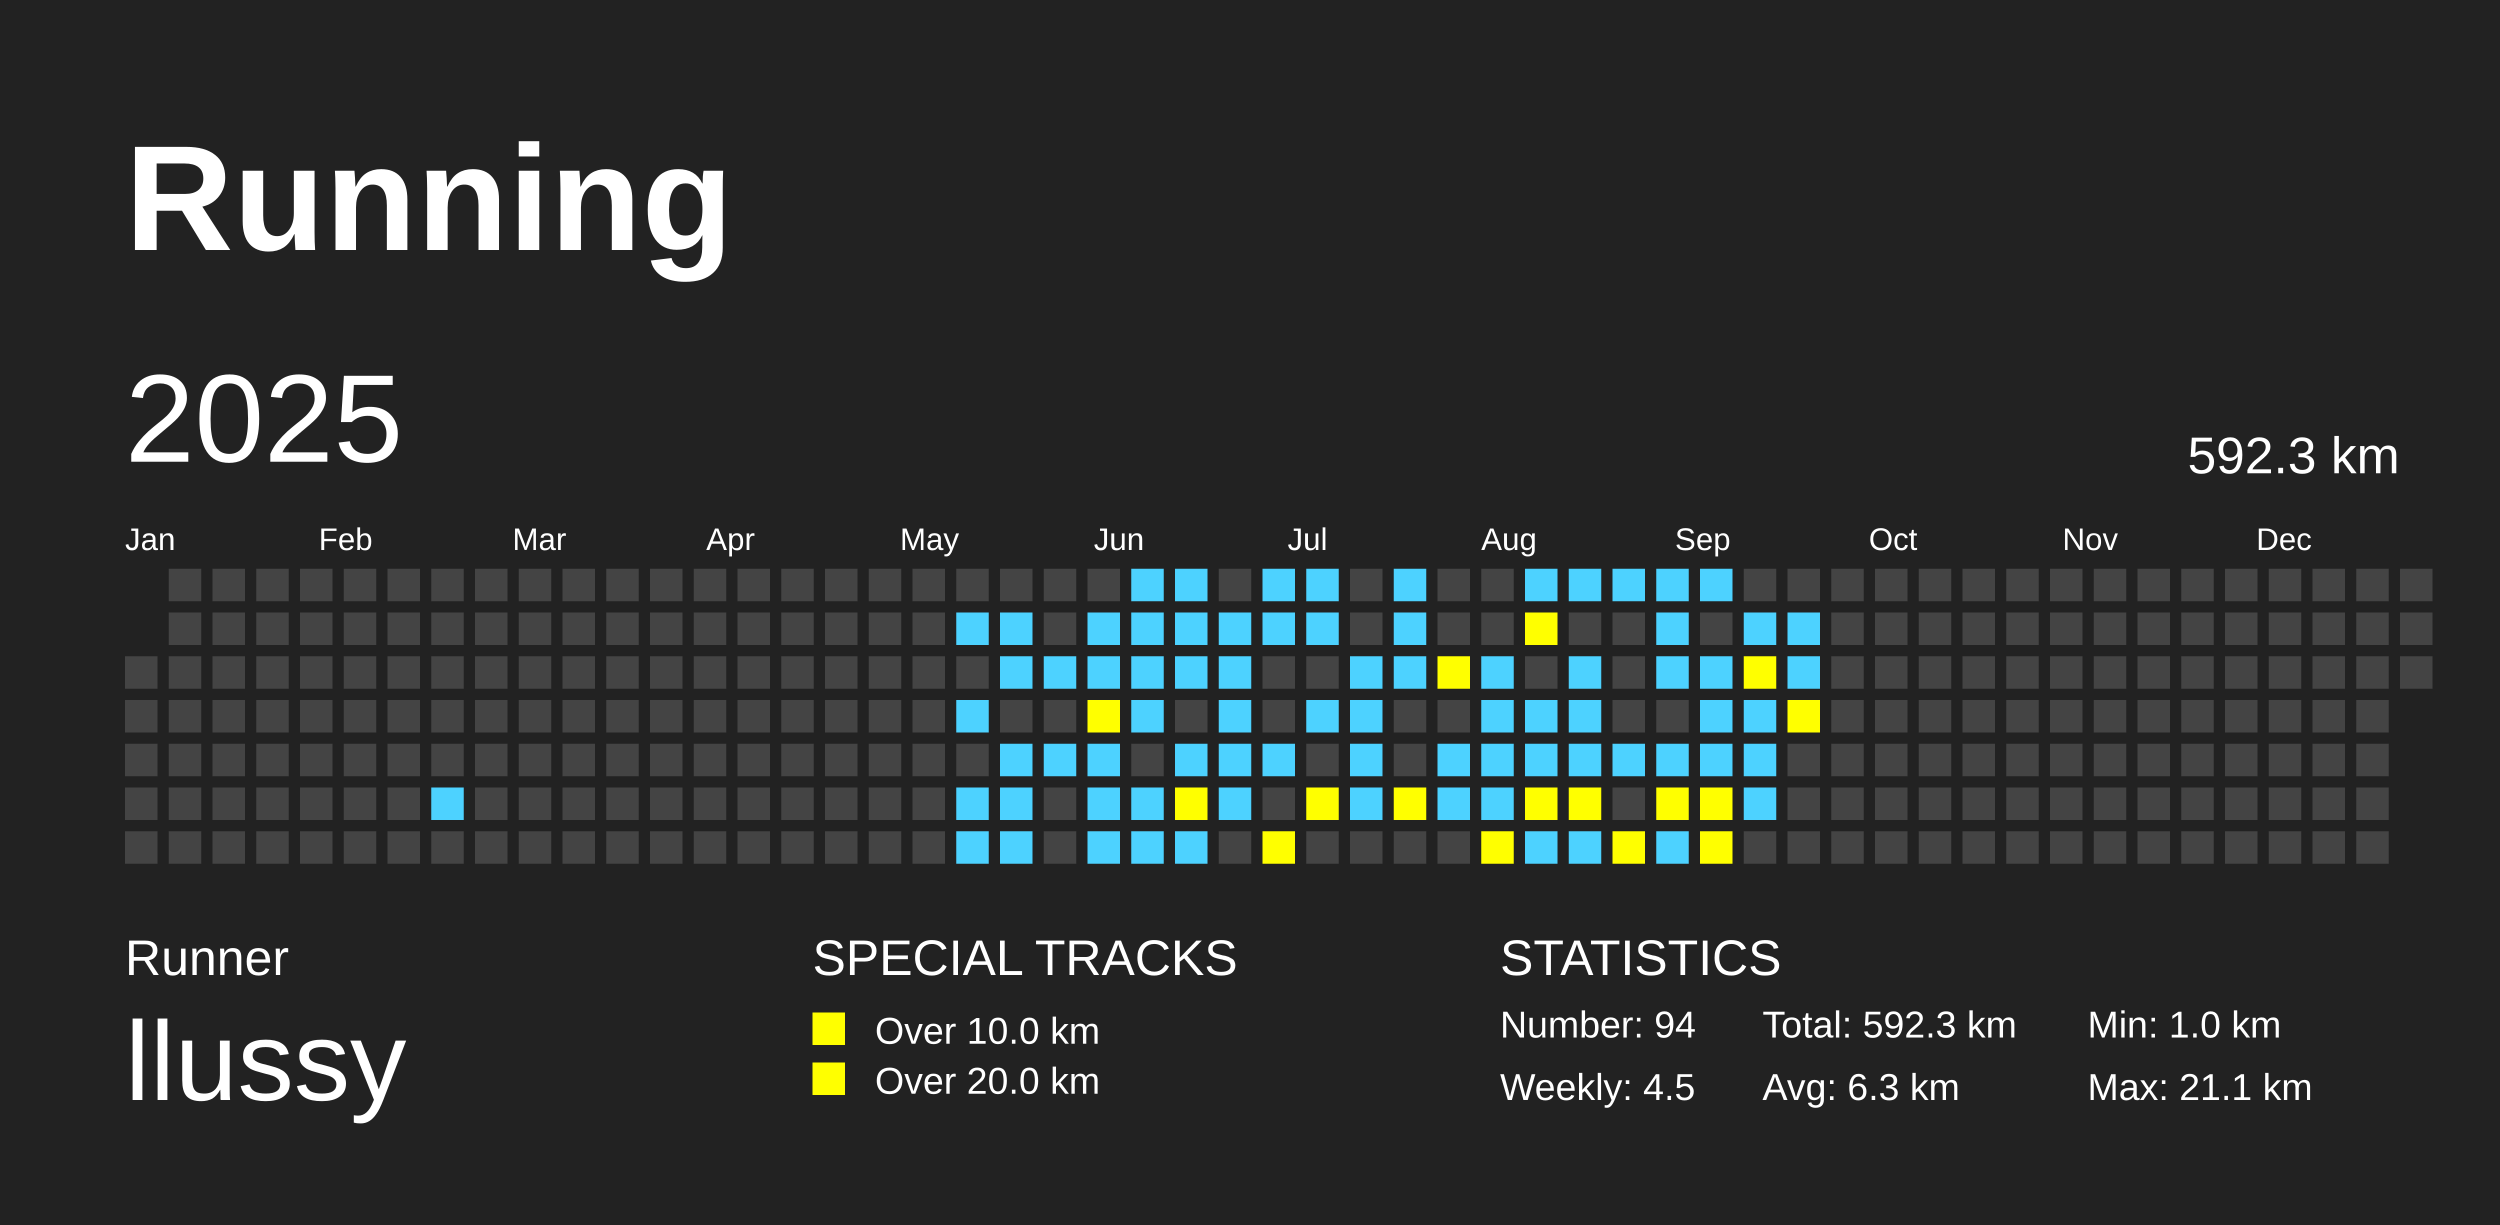
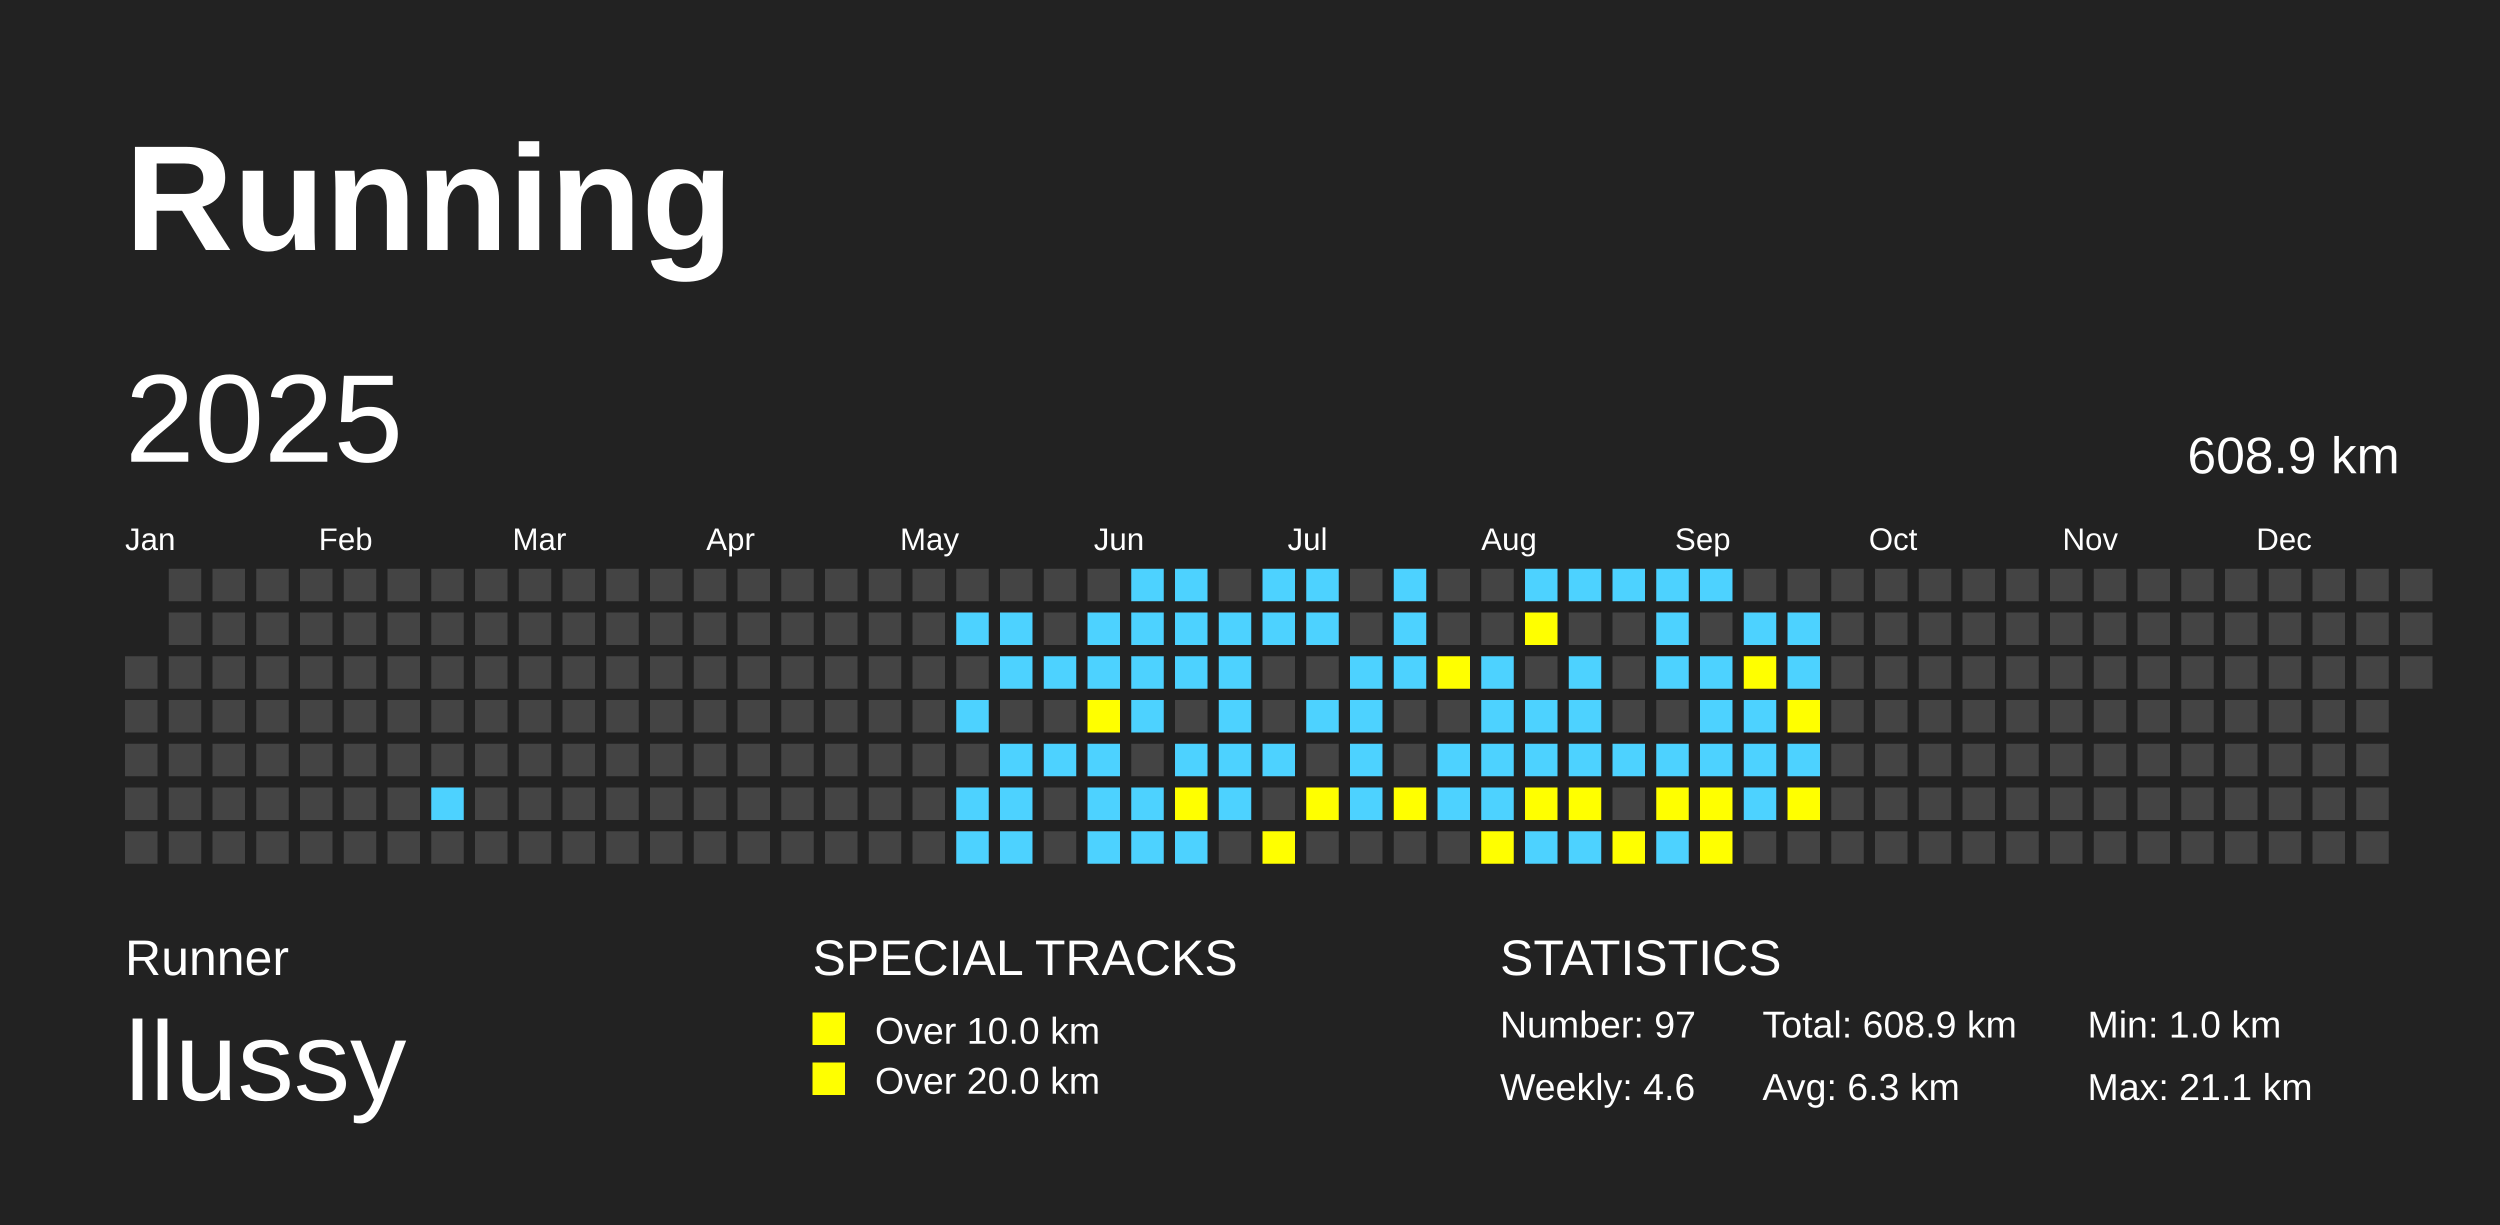
<svg xmlns="http://www.w3.org/2000/svg" baseProfile="full" height="98mm" version="1.1" viewBox="0,0,200,98" width="200mm">
  <defs />
  <rect fill="#222222" height="98" width="200" x="0" y="0" />
  <text fill="#FFFFFF" style="font-size:12px; font-family:Arial; font-weight:bold;" x="10" y="20">Running</text>
  <text fill="#FFFFFF" style="font-size:4px; font-family:Arial" x="10" y="78">Runner</text>
  <text fill="#FFFFFF" style="font-size:9px; font-family:Arial" x="10" y="88">llussy</text>
  <text fill="#FFFFFF" style="font-size:4px; font-family:Arial" x="65" y="78">SPECIAL TRACKS</text>
  <rect fill="#FFFF00" height="2.6" width="2.6" x="65" y="81" />
  <text fill="#FFFFFF" style="font-size:3px; font-family:Arial" x="70" y="83.5">Over 10.0 km</text>
  <rect fill="#FFFF00" height="2.6" width="2.6" x="65" y="85" />
  <text fill="#FFFFFF" style="font-size:3px; font-family:Arial" x="70" y="87.5">Over 20.0 km</text>
  <text fill="#FFFFFF" style="font-size:4px; font-family:Arial" x="120" y="78">STATISTICS</text>
-   <text fill="#FFFFFF" style="font-size:3px; font-family:Arial" x="120" y="83">Number: 94</text>
-   <text fill="#FFFFFF" style="font-size:3px; font-family:Arial" x="120" y="88">Weekly: 4.5</text>
-   <text fill="#FFFFFF" style="font-size:3px; font-family:Arial" x="141" y="83">Total: 592.3 km</text>
+   <text fill="#FFFFFF" style="font-size:3px; font-family:Arial" x="120" y="83">Number: 97</text>
+   <text fill="#FFFFFF" style="font-size:3px; font-family:Arial" x="120" y="88">Weekly: 4.6</text>
+   <text fill="#FFFFFF" style="font-size:3px; font-family:Arial" x="141" y="83">Total: 608.9 km</text>
  <text fill="#FFFFFF" style="font-size:3px; font-family:Arial" x="141" y="88">Avg: 6.3 km</text>
  <text fill="#FFFFFF" style="font-size:3px; font-family:Arial" x="167" y="83">Min: 1.0 km</text>
  <text fill="#FFFFFF" style="font-size:3px; font-family:Arial" x="167" y="88">Max: 21.1 km</text>
  <text dominant-baseline="hanging" fill="#FFFFFF" style="font-size:10.0px; font-family:Arial;" x="10" y="30">2025</text>
-   <text dominant-baseline="hanging" fill="#FFFFFF" style="font-size:4.125px; font-family:Arial;" x="175" y="35">592.3 km</text>
+   <text dominant-baseline="hanging" fill="#FFFFFF" style="font-size:4.125px; font-family:Arial;" x="175" y="35">608.9 km</text>
  <text fill="#FFFFFF" style="font-size:2.5px; font-family:Arial" x="10.0" y="44">Jan</text>
  <text fill="#FFFFFF" style="font-size:2.5px; font-family:Arial" x="25.5" y="44">Feb</text>
  <text fill="#FFFFFF" style="font-size:2.5px; font-family:Arial" x="41.0" y="44">Mar</text>
  <text fill="#FFFFFF" style="font-size:2.5px; font-family:Arial" x="56.5" y="44">Apr</text>
  <text fill="#FFFFFF" style="font-size:2.5px; font-family:Arial" x="72.0" y="44">May</text>
  <text fill="#FFFFFF" style="font-size:2.5px; font-family:Arial" x="87.5" y="44">Jun</text>
  <text fill="#FFFFFF" style="font-size:2.5px; font-family:Arial" x="103.0" y="44">Jul</text>
  <text fill="#FFFFFF" style="font-size:2.5px; font-family:Arial" x="118.5" y="44">Aug</text>
  <text fill="#FFFFFF" style="font-size:2.5px; font-family:Arial" x="134.0" y="44">Sep</text>
  <text fill="#FFFFFF" style="font-size:2.5px; font-family:Arial" x="149.5" y="44">Oct</text>
  <text fill="#FFFFFF" style="font-size:2.5px; font-family:Arial" x="165.0" y="44">Nov</text>
  <text fill="#FFFFFF" style="font-size:2.5px; font-family:Arial" x="180.5" y="44">Dec</text>
  <rect fill="#444444" height="2.6" width="2.6" x="10.0" y="52.5" />
  <rect fill="#444444" height="2.6" width="2.6" x="10.0" y="56.0" />
  <rect fill="#444444" height="2.6" width="2.6" x="10.0" y="59.5" />
  <rect fill="#444444" height="2.6" width="2.6" x="10.0" y="63.0" />
  <rect fill="#444444" height="2.6" width="2.6" x="10.0" y="66.5" />
  <rect fill="#444444" height="2.6" width="2.6" x="13.5" y="45.5" />
  <rect fill="#444444" height="2.6" width="2.6" x="13.5" y="49.0" />
  <rect fill="#444444" height="2.6" width="2.6" x="13.5" y="52.5" />
  <rect fill="#444444" height="2.6" width="2.6" x="13.5" y="56.0" />
  <rect fill="#444444" height="2.6" width="2.6" x="13.5" y="59.5" />
  <rect fill="#444444" height="2.6" width="2.6" x="13.5" y="63.0" />
  <rect fill="#444444" height="2.6" width="2.6" x="13.5" y="66.5" />
  <rect fill="#444444" height="2.6" width="2.6" x="17.0" y="45.5" />
  <rect fill="#444444" height="2.6" width="2.6" x="17.0" y="49.0" />
  <rect fill="#444444" height="2.6" width="2.6" x="17.0" y="52.5" />
  <rect fill="#444444" height="2.6" width="2.6" x="17.0" y="56.0" />
  <rect fill="#444444" height="2.6" width="2.6" x="17.0" y="59.5" />
  <rect fill="#444444" height="2.6" width="2.6" x="17.0" y="63.0" />
  <rect fill="#444444" height="2.6" width="2.6" x="17.0" y="66.5" />
  <rect fill="#444444" height="2.6" width="2.6" x="20.5" y="45.5" />
  <rect fill="#444444" height="2.6" width="2.6" x="20.5" y="49.0" />
  <rect fill="#444444" height="2.6" width="2.6" x="20.5" y="52.5" />
  <rect fill="#444444" height="2.6" width="2.6" x="20.5" y="56.0" />
  <rect fill="#444444" height="2.6" width="2.6" x="20.5" y="59.5" />
  <rect fill="#444444" height="2.6" width="2.6" x="20.5" y="63.0" />
  <rect fill="#444444" height="2.6" width="2.6" x="20.5" y="66.5" />
  <rect fill="#444444" height="2.6" width="2.6" x="24.0" y="45.5" />
  <rect fill="#444444" height="2.6" width="2.6" x="24.0" y="49.0" />
  <rect fill="#444444" height="2.6" width="2.6" x="24.0" y="52.5" />
  <rect fill="#444444" height="2.6" width="2.6" x="24.0" y="56.0" />
  <rect fill="#444444" height="2.6" width="2.6" x="24.0" y="59.5" />
  <rect fill="#444444" height="2.6" width="2.6" x="24.0" y="63.0" />
  <rect fill="#444444" height="2.6" width="2.6" x="24.0" y="66.5" />
  <rect fill="#444444" height="2.6" width="2.6" x="27.5" y="45.5" />
  <rect fill="#444444" height="2.6" width="2.6" x="27.5" y="49.0" />
  <rect fill="#444444" height="2.6" width="2.6" x="27.5" y="52.5" />
  <rect fill="#444444" height="2.6" width="2.6" x="27.5" y="56.0" />
  <rect fill="#444444" height="2.6" width="2.6" x="27.5" y="59.5" />
  <rect fill="#444444" height="2.6" width="2.6" x="27.5" y="63.0" />
  <rect fill="#444444" height="2.6" width="2.6" x="27.5" y="66.5" />
  <rect fill="#444444" height="2.6" width="2.6" x="31.0" y="45.5" />
  <rect fill="#444444" height="2.6" width="2.6" x="31.0" y="49.0" />
  <rect fill="#444444" height="2.6" width="2.6" x="31.0" y="52.5" />
  <rect fill="#444444" height="2.6" width="2.6" x="31.0" y="56.0" />
  <rect fill="#444444" height="2.6" width="2.6" x="31.0" y="59.5" />
  <rect fill="#444444" height="2.6" width="2.6" x="31.0" y="63.0" />
  <rect fill="#444444" height="2.6" width="2.6" x="31.0" y="66.5" />
  <rect fill="#444444" height="2.6" width="2.6" x="34.5" y="45.5" />
  <rect fill="#444444" height="2.6" width="2.6" x="34.5" y="49.0" />
  <rect fill="#444444" height="2.6" width="2.6" x="34.5" y="52.5" />
  <rect fill="#444444" height="2.6" width="2.6" x="34.5" y="56.0" />
  <rect fill="#444444" height="2.6" width="2.6" x="34.5" y="59.5" />
  <rect fill="#4dd2ff" height="2.6" width="2.6" x="34.5" y="63.0" />
  <rect fill="#444444" height="2.6" width="2.6" x="34.5" y="66.5" />
  <rect fill="#444444" height="2.6" width="2.6" x="38.0" y="45.5" />
  <rect fill="#444444" height="2.6" width="2.6" x="38.0" y="49.0" />
  <rect fill="#444444" height="2.6" width="2.6" x="38.0" y="52.5" />
  <rect fill="#444444" height="2.6" width="2.6" x="38.0" y="56.0" />
  <rect fill="#444444" height="2.6" width="2.6" x="38.0" y="59.5" />
  <rect fill="#444444" height="2.6" width="2.6" x="38.0" y="63.0" />
  <rect fill="#444444" height="2.6" width="2.6" x="38.0" y="66.5" />
  <rect fill="#444444" height="2.6" width="2.6" x="41.5" y="45.5" />
  <rect fill="#444444" height="2.6" width="2.6" x="41.5" y="49.0" />
  <rect fill="#444444" height="2.6" width="2.6" x="41.5" y="52.5" />
  <rect fill="#444444" height="2.6" width="2.6" x="41.5" y="56.0" />
  <rect fill="#444444" height="2.6" width="2.6" x="41.5" y="59.5" />
  <rect fill="#444444" height="2.6" width="2.6" x="41.5" y="63.0" />
  <rect fill="#444444" height="2.6" width="2.6" x="41.5" y="66.5" />
  <rect fill="#444444" height="2.6" width="2.6" x="45.0" y="45.5" />
  <rect fill="#444444" height="2.6" width="2.6" x="45.0" y="49.0" />
  <rect fill="#444444" height="2.6" width="2.6" x="45.0" y="52.5" />
  <rect fill="#444444" height="2.6" width="2.6" x="45.0" y="56.0" />
  <rect fill="#444444" height="2.6" width="2.6" x="45.0" y="59.5" />
  <rect fill="#444444" height="2.6" width="2.6" x="45.0" y="63.0" />
  <rect fill="#444444" height="2.6" width="2.6" x="45.0" y="66.5" />
  <rect fill="#444444" height="2.6" width="2.6" x="48.5" y="45.5" />
  <rect fill="#444444" height="2.6" width="2.6" x="48.5" y="49.0" />
  <rect fill="#444444" height="2.6" width="2.6" x="48.5" y="52.5" />
  <rect fill="#444444" height="2.6" width="2.6" x="48.5" y="56.0" />
  <rect fill="#444444" height="2.6" width="2.6" x="48.5" y="59.5" />
  <rect fill="#444444" height="2.6" width="2.6" x="48.5" y="63.0" />
  <rect fill="#444444" height="2.6" width="2.6" x="48.5" y="66.5" />
  <rect fill="#444444" height="2.6" width="2.6" x="52.0" y="45.5" />
  <rect fill="#444444" height="2.6" width="2.6" x="52.0" y="49.0" />
  <rect fill="#444444" height="2.6" width="2.6" x="52.0" y="52.5" />
  <rect fill="#444444" height="2.6" width="2.6" x="52.0" y="56.0" />
  <rect fill="#444444" height="2.6" width="2.6" x="52.0" y="59.5" />
  <rect fill="#444444" height="2.6" width="2.6" x="52.0" y="63.0" />
  <rect fill="#444444" height="2.6" width="2.6" x="52.0" y="66.5" />
  <rect fill="#444444" height="2.6" width="2.6" x="55.5" y="45.5" />
  <rect fill="#444444" height="2.6" width="2.6" x="55.5" y="49.0" />
  <rect fill="#444444" height="2.6" width="2.6" x="55.5" y="52.5" />
  <rect fill="#444444" height="2.6" width="2.6" x="55.5" y="56.0" />
  <rect fill="#444444" height="2.6" width="2.6" x="55.5" y="59.5" />
  <rect fill="#444444" height="2.6" width="2.6" x="55.5" y="63.0" />
  <rect fill="#444444" height="2.6" width="2.6" x="55.5" y="66.5" />
  <rect fill="#444444" height="2.6" width="2.6" x="59.0" y="45.5" />
  <rect fill="#444444" height="2.6" width="2.6" x="59.0" y="49.0" />
  <rect fill="#444444" height="2.6" width="2.6" x="59.0" y="52.5" />
  <rect fill="#444444" height="2.6" width="2.6" x="59.0" y="56.0" />
  <rect fill="#444444" height="2.6" width="2.6" x="59.0" y="59.5" />
  <rect fill="#444444" height="2.6" width="2.6" x="59.0" y="63.0" />
  <rect fill="#444444" height="2.6" width="2.6" x="59.0" y="66.5" />
  <rect fill="#444444" height="2.6" width="2.6" x="62.5" y="45.5" />
  <rect fill="#444444" height="2.6" width="2.6" x="62.5" y="49.0" />
  <rect fill="#444444" height="2.6" width="2.6" x="62.5" y="52.5" />
  <rect fill="#444444" height="2.6" width="2.6" x="62.5" y="56.0" />
  <rect fill="#444444" height="2.6" width="2.6" x="62.5" y="59.5" />
  <rect fill="#444444" height="2.6" width="2.6" x="62.5" y="63.0" />
  <rect fill="#444444" height="2.6" width="2.6" x="62.5" y="66.5" />
  <rect fill="#444444" height="2.6" width="2.6" x="66.0" y="45.5" />
  <rect fill="#444444" height="2.6" width="2.6" x="66.0" y="49.0" />
  <rect fill="#444444" height="2.6" width="2.6" x="66.0" y="52.5" />
  <rect fill="#444444" height="2.6" width="2.6" x="66.0" y="56.0" />
  <rect fill="#444444" height="2.6" width="2.6" x="66.0" y="59.5" />
  <rect fill="#444444" height="2.6" width="2.6" x="66.0" y="63.0" />
  <rect fill="#444444" height="2.6" width="2.6" x="66.0" y="66.5" />
  <rect fill="#444444" height="2.6" width="2.6" x="69.5" y="45.5" />
  <rect fill="#444444" height="2.6" width="2.6" x="69.5" y="49.0" />
  <rect fill="#444444" height="2.6" width="2.6" x="69.5" y="52.5" />
  <rect fill="#444444" height="2.6" width="2.6" x="69.5" y="56.0" />
  <rect fill="#444444" height="2.6" width="2.6" x="69.5" y="59.5" />
  <rect fill="#444444" height="2.6" width="2.6" x="69.5" y="63.0" />
  <rect fill="#444444" height="2.6" width="2.6" x="69.5" y="66.5" />
  <rect fill="#444444" height="2.6" width="2.6" x="73.0" y="45.5" />
  <rect fill="#444444" height="2.6" width="2.6" x="73.0" y="49.0" />
  <rect fill="#444444" height="2.6" width="2.6" x="73.0" y="52.5" />
  <rect fill="#444444" height="2.6" width="2.6" x="73.0" y="56.0" />
  <rect fill="#444444" height="2.6" width="2.6" x="73.0" y="59.5" />
  <rect fill="#444444" height="2.6" width="2.6" x="73.0" y="63.0" />
  <rect fill="#444444" height="2.6" width="2.6" x="73.0" y="66.5" />
  <rect fill="#444444" height="2.6" width="2.6" x="76.5" y="45.5" />
  <rect fill="#4dd2ff" height="2.6" width="2.6" x="76.5" y="49.0" />
  <rect fill="#444444" height="2.6" width="2.6" x="76.5" y="52.5" />
  <rect fill="#4dd2ff" height="2.6" width="2.6" x="76.5" y="56.0" />
  <rect fill="#444444" height="2.6" width="2.6" x="76.5" y="59.5" />
  <rect fill="#4dd2ff" height="2.6" width="2.6" x="76.5" y="63.0" />
  <rect fill="#4dd2ff" height="2.6" width="2.6" x="76.5" y="66.5" />
  <rect fill="#444444" height="2.6" width="2.6" x="80.0" y="45.5" />
  <rect fill="#4dd2ff" height="2.6" width="2.6" x="80.0" y="49.0" />
  <rect fill="#4dd2ff" height="2.6" width="2.6" x="80.0" y="52.5" />
  <rect fill="#444444" height="2.6" width="2.6" x="80.0" y="56.0" />
  <rect fill="#4dd2ff" height="2.6" width="2.6" x="80.0" y="59.5" />
  <rect fill="#4dd2ff" height="2.6" width="2.6" x="80.0" y="63.0" />
  <rect fill="#4dd2ff" height="2.6" width="2.6" x="80.0" y="66.5" />
  <rect fill="#444444" height="2.6" width="2.6" x="83.5" y="45.5" />
  <rect fill="#444444" height="2.6" width="2.6" x="83.5" y="49.0" />
  <rect fill="#4dd2ff" height="2.6" width="2.6" x="83.5" y="52.5" />
  <rect fill="#444444" height="2.6" width="2.6" x="83.5" y="56.0" />
  <rect fill="#4dd2ff" height="2.6" width="2.6" x="83.5" y="59.5" />
  <rect fill="#444444" height="2.6" width="2.6" x="83.5" y="63.0" />
  <rect fill="#444444" height="2.6" width="2.6" x="83.5" y="66.5" />
  <rect fill="#444444" height="2.6" width="2.6" x="87.0" y="45.5" />
  <rect fill="#4dd2ff" height="2.6" width="2.6" x="87.0" y="49.0" />
  <rect fill="#4dd2ff" height="2.6" width="2.6" x="87.0" y="52.5" />
  <rect fill="#ffff00" height="2.6" width="2.6" x="87.0" y="56.0" />
  <rect fill="#4dd2ff" height="2.6" width="2.6" x="87.0" y="59.5" />
  <rect fill="#4dd2ff" height="2.6" width="2.6" x="87.0" y="63.0" />
  <rect fill="#4dd2ff" height="2.6" width="2.6" x="87.0" y="66.5" />
  <rect fill="#4dd2ff" height="2.6" width="2.6" x="90.5" y="45.5" />
  <rect fill="#4dd2ff" height="2.6" width="2.6" x="90.5" y="49.0" />
  <rect fill="#4dd2ff" height="2.6" width="2.6" x="90.5" y="52.5" />
  <rect fill="#4dd2ff" height="2.6" width="2.6" x="90.5" y="56.0" />
  <rect fill="#444444" height="2.6" width="2.6" x="90.5" y="59.5" />
  <rect fill="#4dd2ff" height="2.6" width="2.6" x="90.5" y="63.0" />
  <rect fill="#4dd2ff" height="2.6" width="2.6" x="90.5" y="66.5" />
  <rect fill="#4dd2ff" height="2.6" width="2.6" x="94.0" y="45.5" />
  <rect fill="#4dd2ff" height="2.6" width="2.6" x="94.0" y="49.0" />
  <rect fill="#4dd2ff" height="2.6" width="2.6" x="94.0" y="52.5" />
  <rect fill="#444444" height="2.6" width="2.6" x="94.0" y="56.0" />
  <rect fill="#4dd2ff" height="2.6" width="2.6" x="94.0" y="59.5" />
  <rect fill="#ffff00" height="2.6" width="2.6" x="94.0" y="63.0" />
  <rect fill="#4dd2ff" height="2.6" width="2.6" x="94.0" y="66.5" />
  <rect fill="#444444" height="2.6" width="2.6" x="97.5" y="45.5" />
  <rect fill="#4dd2ff" height="2.6" width="2.6" x="97.5" y="49.0" />
  <rect fill="#4dd2ff" height="2.6" width="2.6" x="97.5" y="52.5" />
  <rect fill="#4dd2ff" height="2.6" width="2.6" x="97.5" y="56.0" />
  <rect fill="#4dd2ff" height="2.6" width="2.6" x="97.5" y="59.5" />
  <rect fill="#4dd2ff" height="2.6" width="2.6" x="97.5" y="63.0" />
  <rect fill="#444444" height="2.6" width="2.6" x="97.5" y="66.5" />
  <rect fill="#4dd2ff" height="2.6" width="2.6" x="101.0" y="45.5" />
  <rect fill="#4dd2ff" height="2.6" width="2.6" x="101.0" y="49.0" />
  <rect fill="#444444" height="2.6" width="2.6" x="101.0" y="52.5" />
  <rect fill="#444444" height="2.6" width="2.6" x="101.0" y="56.0" />
  <rect fill="#4dd2ff" height="2.6" width="2.6" x="101.0" y="59.5" />
  <rect fill="#444444" height="2.6" width="2.6" x="101.0" y="63.0" />
  <rect fill="#ffff00" height="2.6" width="2.6" x="101.0" y="66.5" />
  <rect fill="#4dd2ff" height="2.6" width="2.6" x="104.5" y="45.5" />
  <rect fill="#4dd2ff" height="2.6" width="2.6" x="104.5" y="49.0" />
  <rect fill="#444444" height="2.6" width="2.6" x="104.5" y="52.5" />
  <rect fill="#4dd2ff" height="2.6" width="2.6" x="104.5" y="56.0" />
  <rect fill="#444444" height="2.6" width="2.6" x="104.5" y="59.5" />
  <rect fill="#ffff00" height="2.6" width="2.6" x="104.5" y="63.0" />
  <rect fill="#444444" height="2.6" width="2.6" x="104.5" y="66.5" />
  <rect fill="#444444" height="2.6" width="2.6" x="108.0" y="45.5" />
  <rect fill="#444444" height="2.6" width="2.6" x="108.0" y="49.0" />
  <rect fill="#4dd2ff" height="2.6" width="2.6" x="108.0" y="52.5" />
  <rect fill="#4dd2ff" height="2.6" width="2.6" x="108.0" y="56.0" />
  <rect fill="#4dd2ff" height="2.6" width="2.6" x="108.0" y="59.5" />
  <rect fill="#4dd2ff" height="2.6" width="2.6" x="108.0" y="63.0" />
  <rect fill="#444444" height="2.6" width="2.6" x="108.0" y="66.5" />
  <rect fill="#4dd2ff" height="2.6" width="2.6" x="111.5" y="45.5" />
  <rect fill="#4dd2ff" height="2.6" width="2.6" x="111.5" y="49.0" />
  <rect fill="#4dd2ff" height="2.6" width="2.6" x="111.5" y="52.5" />
  <rect fill="#444444" height="2.6" width="2.6" x="111.5" y="56.0" />
  <rect fill="#444444" height="2.6" width="2.6" x="111.5" y="59.5" />
  <rect fill="#ffff00" height="2.6" width="2.6" x="111.5" y="63.0" />
  <rect fill="#444444" height="2.6" width="2.6" x="111.5" y="66.5" />
  <rect fill="#444444" height="2.6" width="2.6" x="115.0" y="45.5" />
  <rect fill="#444444" height="2.6" width="2.6" x="115.0" y="49.0" />
  <rect fill="#ffff00" height="2.6" width="2.6" x="115.0" y="52.5" />
  <rect fill="#444444" height="2.6" width="2.6" x="115.0" y="56.0" />
  <rect fill="#4dd2ff" height="2.6" width="2.6" x="115.0" y="59.5" />
  <rect fill="#4dd2ff" height="2.6" width="2.6" x="115.0" y="63.0" />
  <rect fill="#444444" height="2.6" width="2.6" x="115.0" y="66.5" />
  <rect fill="#444444" height="2.6" width="2.6" x="118.5" y="45.5" />
  <rect fill="#444444" height="2.6" width="2.6" x="118.5" y="49.0" />
  <rect fill="#4dd2ff" height="2.6" width="2.6" x="118.5" y="52.5" />
  <rect fill="#4dd2ff" height="2.6" width="2.6" x="118.5" y="56.0" />
  <rect fill="#4dd2ff" height="2.6" width="2.6" x="118.5" y="59.5" />
  <rect fill="#4dd2ff" height="2.6" width="2.6" x="118.5" y="63.0" />
  <rect fill="#FFFF00" height="2.6" width="2.6" x="118.5" y="66.5" />
  <rect fill="#4dd2ff" height="2.6" width="2.6" x="122.0" y="45.5" />
  <rect fill="#ffff00" height="2.6" width="2.6" x="122.0" y="49.0" />
  <rect fill="#444444" height="2.6" width="2.6" x="122.0" y="52.5" />
  <rect fill="#4dd2ff" height="2.6" width="2.6" x="122.0" y="56.0" />
  <rect fill="#4dd2ff" height="2.6" width="2.6" x="122.0" y="59.5" />
  <rect fill="#ffff00" height="2.6" width="2.6" x="122.0" y="63.0" />
  <rect fill="#4dd2ff" height="2.6" width="2.6" x="122.0" y="66.5" />
  <rect fill="#4dd2ff" height="2.6" width="2.6" x="125.5" y="45.5" />
  <rect fill="#444444" height="2.6" width="2.6" x="125.5" y="49.0" />
  <rect fill="#4dd2ff" height="2.6" width="2.6" x="125.5" y="52.5" />
  <rect fill="#4dd2ff" height="2.6" width="2.6" x="125.5" y="56.0" />
  <rect fill="#4dd2ff" height="2.6" width="2.6" x="125.5" y="59.5" />
  <rect fill="#ffff00" height="2.6" width="2.6" x="125.5" y="63.0" />
  <rect fill="#4dd2ff" height="2.6" width="2.6" x="125.5" y="66.5" />
  <rect fill="#4dd2ff" height="2.6" width="2.6" x="129.0" y="45.5" />
  <rect fill="#444444" height="2.6" width="2.6" x="129.0" y="49.0" />
  <rect fill="#444444" height="2.6" width="2.6" x="129.0" y="52.5" />
  <rect fill="#444444" height="2.6" width="2.6" x="129.0" y="56.0" />
  <rect fill="#4dd2ff" height="2.6" width="2.6" x="129.0" y="59.5" />
  <rect fill="#444444" height="2.6" width="2.6" x="129.0" y="63.0" />
  <rect fill="#ffff00" height="2.6" width="2.6" x="129.0" y="66.5" />
  <rect fill="#4dd2ff" height="2.6" width="2.6" x="132.5" y="45.5" />
  <rect fill="#4dd2ff" height="2.6" width="2.6" x="132.5" y="49.0" />
  <rect fill="#4dd2ff" height="2.6" width="2.6" x="132.5" y="52.5" />
  <rect fill="#444444" height="2.6" width="2.6" x="132.5" y="56.0" />
  <rect fill="#4dd2ff" height="2.6" width="2.6" x="132.5" y="59.5" />
  <rect fill="#ffff00" height="2.6" width="2.6" x="132.5" y="63.0" />
  <rect fill="#4dd2ff" height="2.6" width="2.6" x="132.5" y="66.5" />
  <rect fill="#4dd2ff" height="2.6" width="2.6" x="136.0" y="45.5" />
  <rect fill="#444444" height="2.6" width="2.6" x="136.0" y="49.0" />
  <rect fill="#4dd2ff" height="2.6" width="2.6" x="136.0" y="52.5" />
  <rect fill="#4dd2ff" height="2.6" width="2.6" x="136.0" y="56.0" />
  <rect fill="#4dd2ff" height="2.6" width="2.6" x="136.0" y="59.5" />
  <rect fill="#ffff00" height="2.6" width="2.6" x="136.0" y="63.0" />
  <rect fill="#ffff00" height="2.6" width="2.6" x="136.0" y="66.5" />
  <rect fill="#444444" height="2.6" width="2.6" x="139.5" y="45.5" />
  <rect fill="#4dd2ff" height="2.6" width="2.6" x="139.5" y="49.0" />
  <rect fill="#ffff00" height="2.6" width="2.6" x="139.5" y="52.5" />
  <rect fill="#4dd2ff" height="2.6" width="2.6" x="139.5" y="56.0" />
  <rect fill="#4dd2ff" height="2.6" width="2.6" x="139.5" y="59.5" />
  <rect fill="#4dd2ff" height="2.6" width="2.6" x="139.5" y="63.0" />
  <rect fill="#444444" height="2.6" width="2.6" x="139.5" y="66.5" />
  <rect fill="#444444" height="2.6" width="2.6" x="143.0" y="45.5" />
  <rect fill="#4dd2ff" height="2.6" width="2.6" x="143.0" y="49.0" />
  <rect fill="#4dd2ff" height="2.6" width="2.6" x="143.0" y="52.5" />
  <rect fill="#ffff00" height="2.6" width="2.6" x="143.0" y="56.0" />
-   <rect fill="#444444" height="2.6" width="2.6" x="143.0" y="59.5" />
-   <rect fill="#444444" height="2.6" width="2.6" x="143.0" y="63.0" />
+   <rect fill="#4dd2ff" height="2.6" width="2.6" x="143.0" y="59.5" />
+   <rect fill="#ffff00" height="2.6" width="2.6" x="143.0" y="63.0" />
  <rect fill="#444444" height="2.6" width="2.6" x="143.0" y="66.5" />
  <rect fill="#444444" height="2.6" width="2.6" x="146.5" y="45.5" />
  <rect fill="#444444" height="2.6" width="2.6" x="146.5" y="49.0" />
  <rect fill="#444444" height="2.6" width="2.6" x="146.5" y="52.5" />
  <rect fill="#444444" height="2.6" width="2.6" x="146.5" y="56.0" />
  <rect fill="#444444" height="2.6" width="2.6" x="146.5" y="59.5" />
  <rect fill="#444444" height="2.6" width="2.6" x="146.5" y="63.0" />
  <rect fill="#444444" height="2.6" width="2.6" x="146.5" y="66.5" />
  <rect fill="#444444" height="2.6" width="2.6" x="150.0" y="45.5" />
  <rect fill="#444444" height="2.6" width="2.6" x="150.0" y="49.0" />
  <rect fill="#444444" height="2.6" width="2.6" x="150.0" y="52.5" />
  <rect fill="#444444" height="2.6" width="2.6" x="150.0" y="56.0" />
  <rect fill="#444444" height="2.6" width="2.6" x="150.0" y="59.5" />
  <rect fill="#444444" height="2.6" width="2.6" x="150.0" y="63.0" />
  <rect fill="#444444" height="2.6" width="2.6" x="150.0" y="66.5" />
  <rect fill="#444444" height="2.6" width="2.6" x="153.5" y="45.5" />
  <rect fill="#444444" height="2.6" width="2.6" x="153.5" y="49.0" />
  <rect fill="#444444" height="2.6" width="2.6" x="153.5" y="52.5" />
  <rect fill="#444444" height="2.6" width="2.6" x="153.5" y="56.0" />
  <rect fill="#444444" height="2.6" width="2.6" x="153.5" y="59.5" />
  <rect fill="#444444" height="2.6" width="2.6" x="153.5" y="63.0" />
  <rect fill="#444444" height="2.6" width="2.6" x="153.5" y="66.5" />
  <rect fill="#444444" height="2.6" width="2.6" x="157.0" y="45.5" />
  <rect fill="#444444" height="2.6" width="2.6" x="157.0" y="49.0" />
  <rect fill="#444444" height="2.6" width="2.6" x="157.0" y="52.5" />
  <rect fill="#444444" height="2.6" width="2.6" x="157.0" y="56.0" />
  <rect fill="#444444" height="2.6" width="2.6" x="157.0" y="59.5" />
  <rect fill="#444444" height="2.6" width="2.6" x="157.0" y="63.0" />
  <rect fill="#444444" height="2.6" width="2.6" x="157.0" y="66.5" />
  <rect fill="#444444" height="2.6" width="2.6" x="160.5" y="45.5" />
  <rect fill="#444444" height="2.6" width="2.6" x="160.5" y="49.0" />
  <rect fill="#444444" height="2.6" width="2.6" x="160.5" y="52.5" />
  <rect fill="#444444" height="2.6" width="2.6" x="160.5" y="56.0" />
  <rect fill="#444444" height="2.6" width="2.6" x="160.5" y="59.5" />
  <rect fill="#444444" height="2.6" width="2.6" x="160.5" y="63.0" />
  <rect fill="#444444" height="2.6" width="2.6" x="160.5" y="66.5" />
  <rect fill="#444444" height="2.6" width="2.6" x="164.0" y="45.5" />
  <rect fill="#444444" height="2.6" width="2.6" x="164.0" y="49.0" />
  <rect fill="#444444" height="2.6" width="2.6" x="164.0" y="52.5" />
  <rect fill="#444444" height="2.6" width="2.6" x="164.0" y="56.0" />
  <rect fill="#444444" height="2.6" width="2.6" x="164.0" y="59.5" />
  <rect fill="#444444" height="2.6" width="2.6" x="164.0" y="63.0" />
  <rect fill="#444444" height="2.6" width="2.6" x="164.0" y="66.5" />
  <rect fill="#444444" height="2.6" width="2.6" x="167.5" y="45.5" />
  <rect fill="#444444" height="2.6" width="2.6" x="167.5" y="49.0" />
  <rect fill="#444444" height="2.6" width="2.6" x="167.5" y="52.5" />
  <rect fill="#444444" height="2.6" width="2.6" x="167.5" y="56.0" />
  <rect fill="#444444" height="2.6" width="2.6" x="167.5" y="59.5" />
  <rect fill="#444444" height="2.6" width="2.6" x="167.5" y="63.0" />
  <rect fill="#444444" height="2.6" width="2.6" x="167.5" y="66.5" />
  <rect fill="#444444" height="2.6" width="2.6" x="171.0" y="45.5" />
  <rect fill="#444444" height="2.6" width="2.6" x="171.0" y="49.0" />
  <rect fill="#444444" height="2.6" width="2.6" x="171.0" y="52.5" />
  <rect fill="#444444" height="2.6" width="2.6" x="171.0" y="56.0" />
  <rect fill="#444444" height="2.6" width="2.6" x="171.0" y="59.5" />
  <rect fill="#444444" height="2.6" width="2.6" x="171.0" y="63.0" />
  <rect fill="#444444" height="2.6" width="2.6" x="171.0" y="66.5" />
  <rect fill="#444444" height="2.6" width="2.6" x="174.5" y="45.5" />
  <rect fill="#444444" height="2.6" width="2.6" x="174.5" y="49.0" />
  <rect fill="#444444" height="2.6" width="2.6" x="174.5" y="52.5" />
  <rect fill="#444444" height="2.6" width="2.6" x="174.5" y="56.0" />
  <rect fill="#444444" height="2.6" width="2.6" x="174.5" y="59.5" />
  <rect fill="#444444" height="2.6" width="2.6" x="174.5" y="63.0" />
  <rect fill="#444444" height="2.6" width="2.6" x="174.5" y="66.5" />
  <rect fill="#444444" height="2.6" width="2.6" x="178.0" y="45.5" />
  <rect fill="#444444" height="2.6" width="2.6" x="178.0" y="49.0" />
  <rect fill="#444444" height="2.6" width="2.6" x="178.0" y="52.5" />
  <rect fill="#444444" height="2.6" width="2.6" x="178.0" y="56.0" />
  <rect fill="#444444" height="2.6" width="2.6" x="178.0" y="59.5" />
  <rect fill="#444444" height="2.6" width="2.6" x="178.0" y="63.0" />
  <rect fill="#444444" height="2.6" width="2.6" x="178.0" y="66.5" />
  <rect fill="#444444" height="2.6" width="2.6" x="181.5" y="45.5" />
  <rect fill="#444444" height="2.6" width="2.6" x="181.5" y="49.0" />
  <rect fill="#444444" height="2.6" width="2.6" x="181.5" y="52.5" />
  <rect fill="#444444" height="2.6" width="2.6" x="181.5" y="56.0" />
  <rect fill="#444444" height="2.6" width="2.6" x="181.5" y="59.5" />
  <rect fill="#444444" height="2.6" width="2.6" x="181.5" y="63.0" />
  <rect fill="#444444" height="2.6" width="2.6" x="181.5" y="66.5" />
  <rect fill="#444444" height="2.6" width="2.6" x="185.0" y="45.5" />
  <rect fill="#444444" height="2.6" width="2.6" x="185.0" y="49.0" />
  <rect fill="#444444" height="2.6" width="2.6" x="185.0" y="52.5" />
  <rect fill="#444444" height="2.6" width="2.6" x="185.0" y="56.0" />
  <rect fill="#444444" height="2.6" width="2.6" x="185.0" y="59.5" />
  <rect fill="#444444" height="2.6" width="2.6" x="185.0" y="63.0" />
  <rect fill="#444444" height="2.6" width="2.6" x="185.0" y="66.5" />
  <rect fill="#444444" height="2.6" width="2.6" x="188.5" y="45.5" />
  <rect fill="#444444" height="2.6" width="2.6" x="188.5" y="49.0" />
  <rect fill="#444444" height="2.6" width="2.6" x="188.5" y="52.5" />
  <rect fill="#444444" height="2.6" width="2.6" x="188.5" y="56.0" />
  <rect fill="#444444" height="2.6" width="2.6" x="188.5" y="59.5" />
  <rect fill="#444444" height="2.6" width="2.6" x="188.5" y="63.0" />
  <rect fill="#444444" height="2.6" width="2.6" x="188.5" y="66.5" />
  <rect fill="#444444" height="2.6" width="2.6" x="192.0" y="45.5" />
  <rect fill="#444444" height="2.6" width="2.6" x="192.0" y="49.0" />
  <rect fill="#444444" height="2.6" width="2.6" x="192.0" y="52.5" />
</svg>
